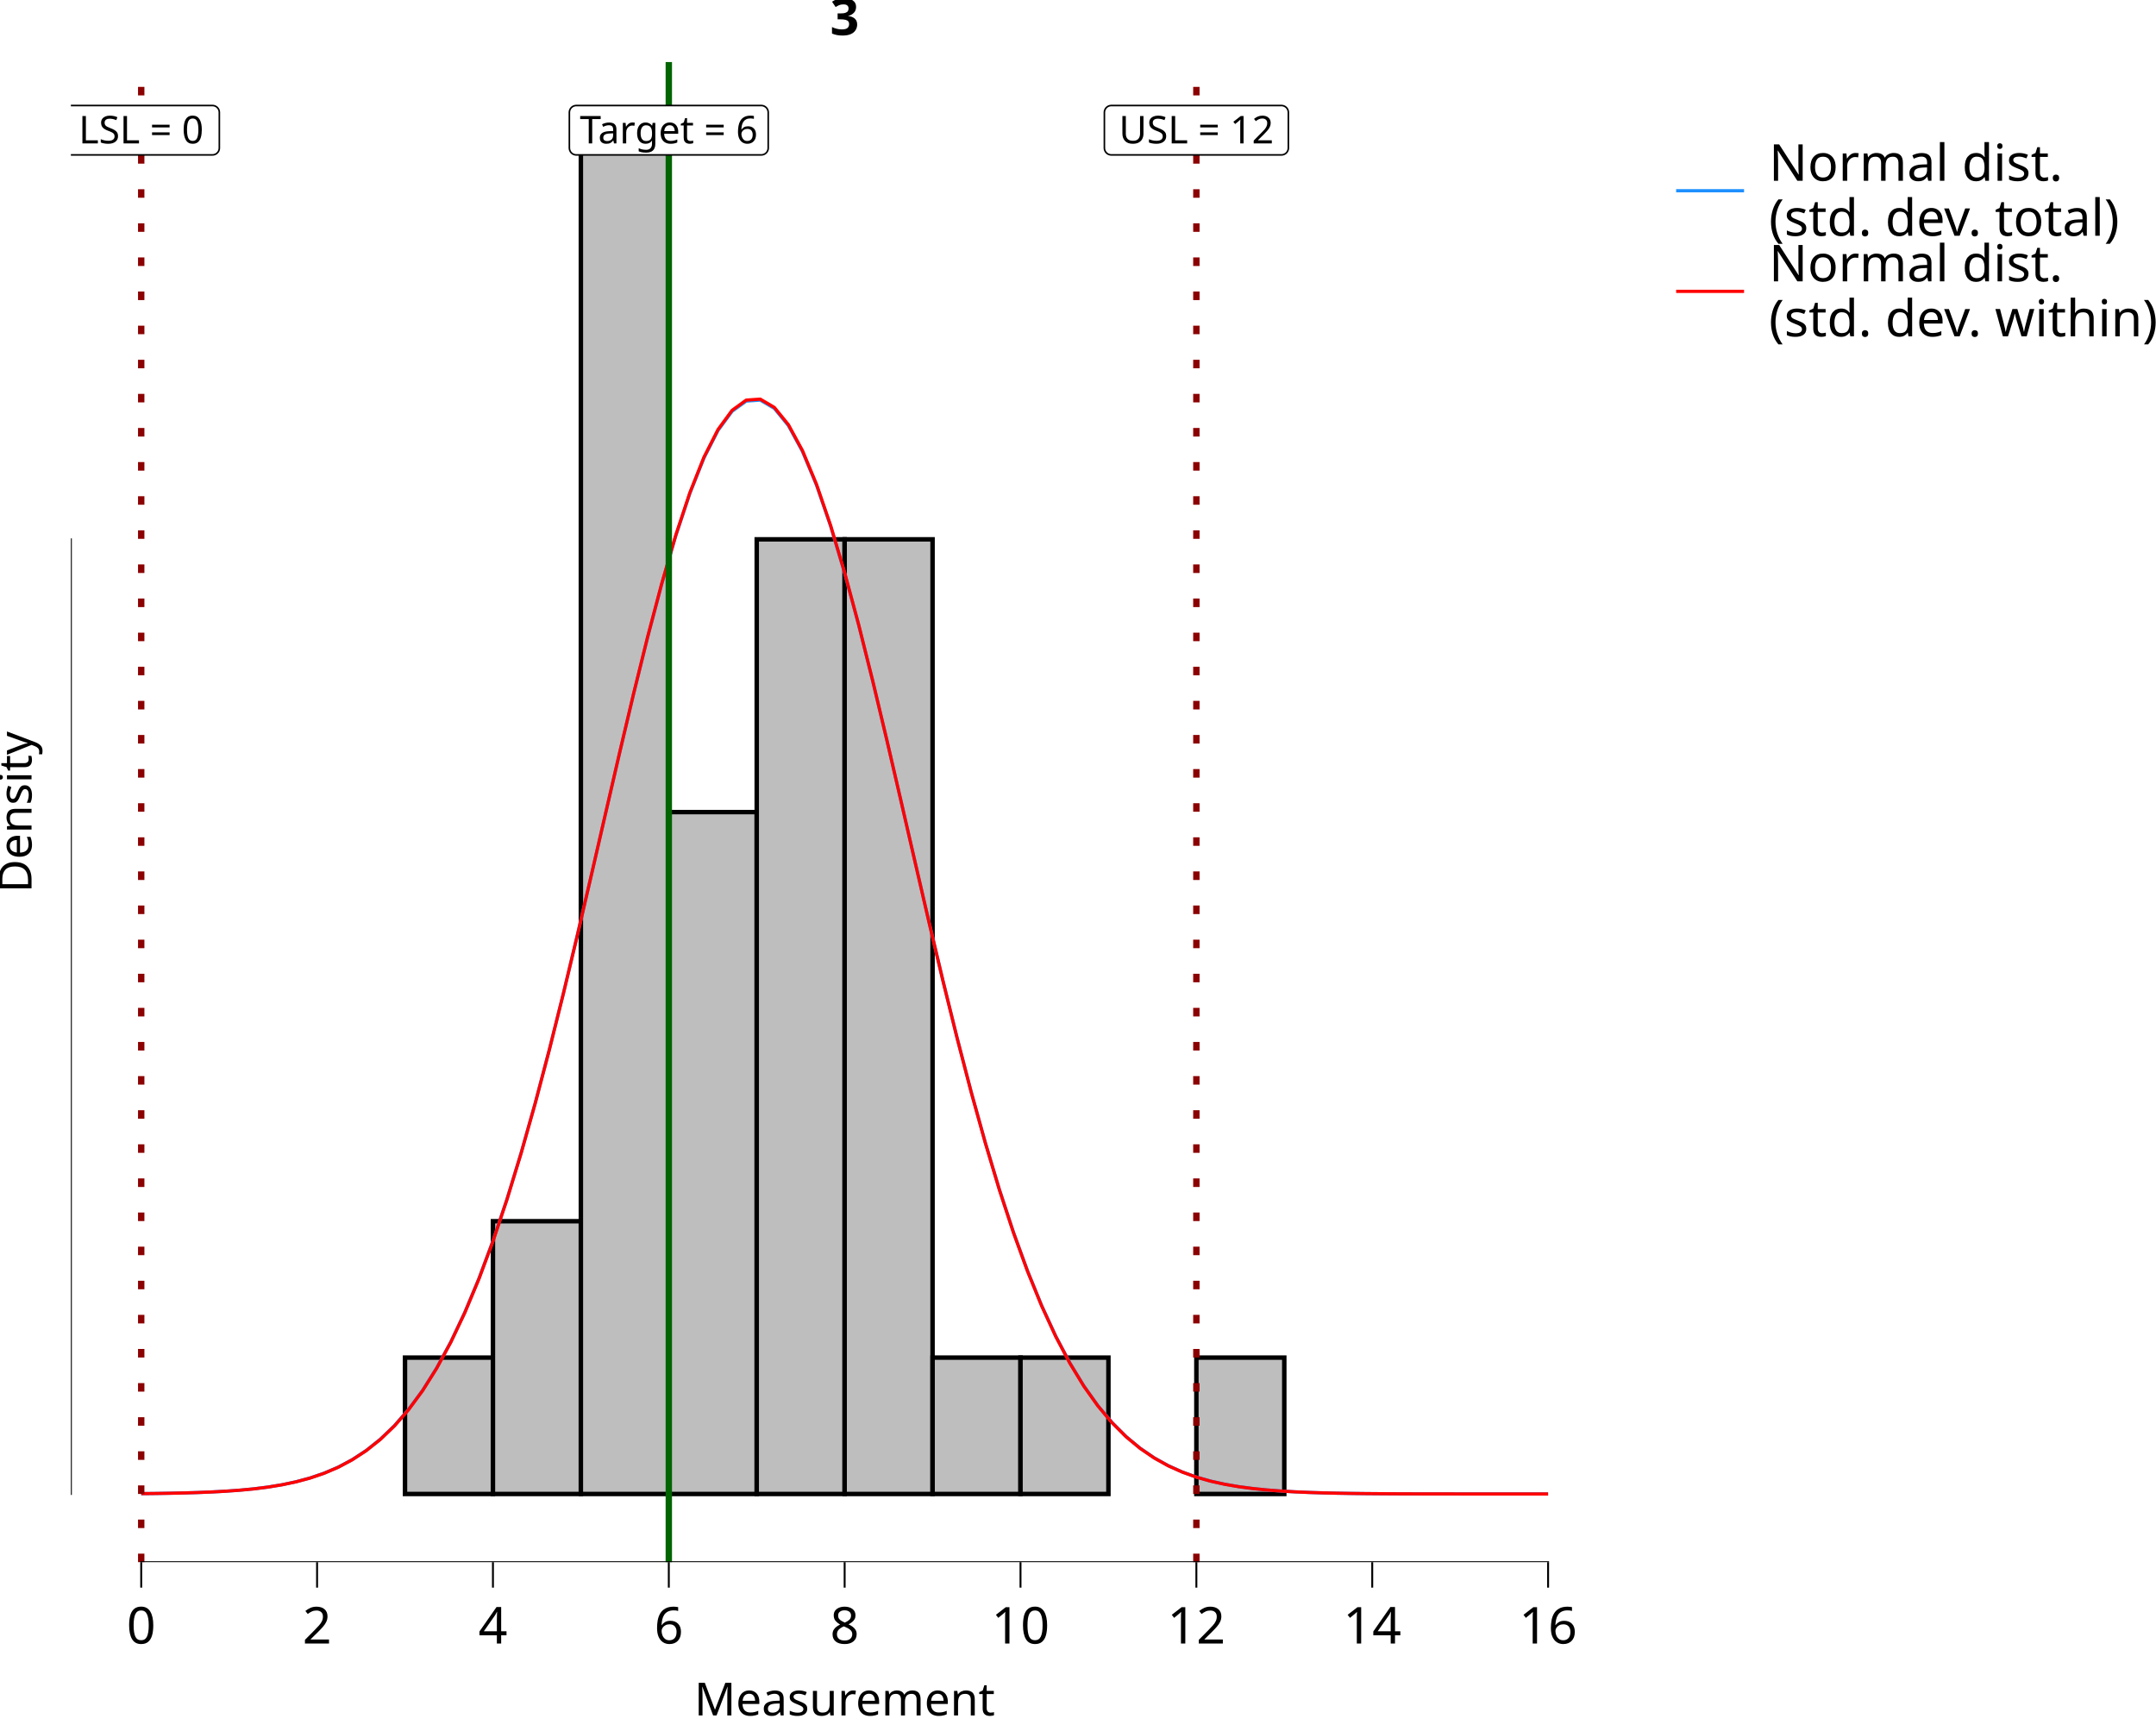
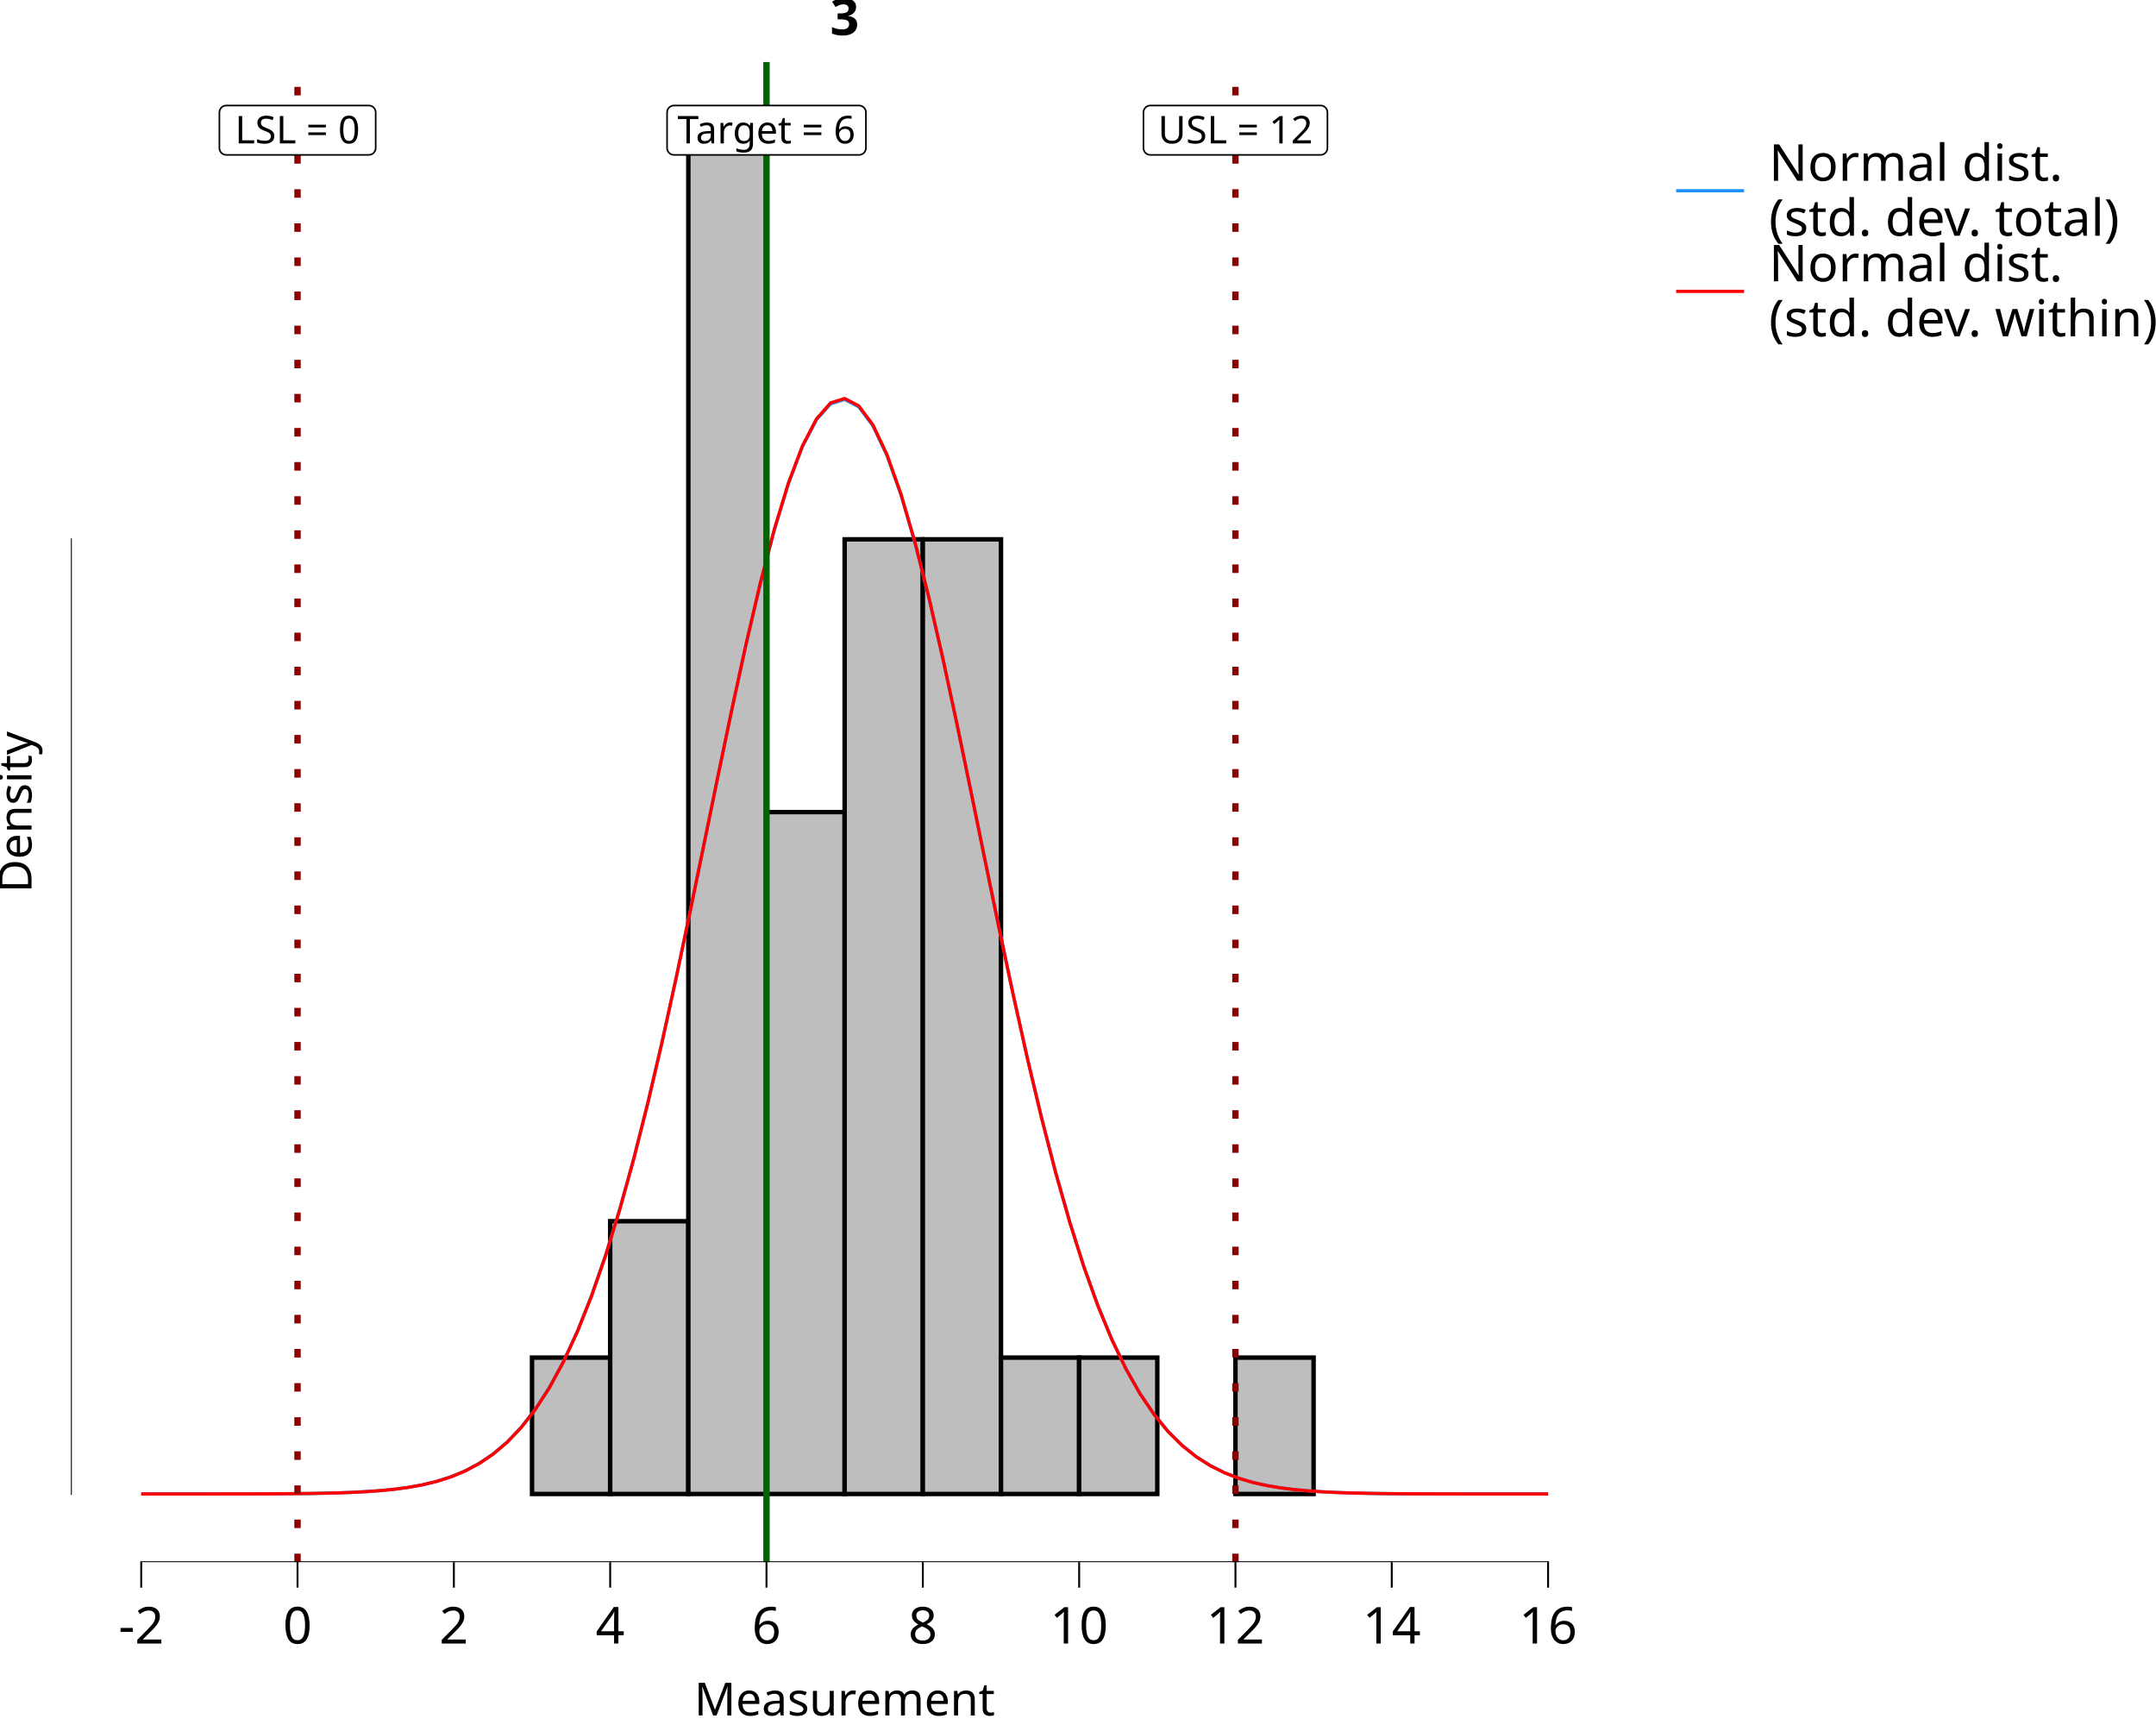
<svg xmlns="http://www.w3.org/2000/svg" class="svglite" data-engine-version="2.0" width="720.00pt" height="576.00pt" viewBox="0 0 720.00 576.00">
  <defs>
    <style type="text/css">
    .svglite line, .svglite polyline, .svglite polygon, .svglite path, .svglite rect, .svglite circle {
      fill: none;
      stroke: #000000;
      stroke-linecap: round;
      stroke-linejoin: round;
      stroke-miterlimit: 10.00;
    }
  </style>
  </defs>
  <rect width="100%" height="100%" style="stroke: none; fill: #FFFFFF;" />
  <defs>
    <clipPath id="cpMC4wMHw3MjAuMDB8MC4wMHw1NzYuMDA=">
      <rect x="0.00" y="0.00" width="720.00" height="576.00" />
    </clipPath>
  </defs>
  <g clip-path="url(#cpMC4wMHw3MjAuMDB8MC4wMHw1NzYuMDA=)">
    <rect x="0.00" y="0.00" width="720.00" height="576.00" style="stroke-width: 10.67; stroke: none;" />
  </g>
  <defs>
    <clipPath id="cpMjMuNjd8NTQwLjQ4fDIwLjcxfDUyMS42Mw==">
      <rect x="23.67" y="20.71" width="516.81" height="500.92" />
    </clipPath>
  </defs>
  <g clip-path="url(#cpMjMuNjd8NTQwLjQ4fDIwLjcxfDUyMS42Mw==)">
    <rect x="23.67" y="20.71" width="516.81" height="500.92" style="stroke-width: 10.67; stroke: none;" />
-     <rect x="47.16" y="498.86" width="29.36" height="0.00" style="stroke-width: 1.49; stroke-linecap: butt; stroke-linejoin: miter; fill: #BEBEBE;" />
-     <rect x="76.52" y="498.86" width="29.36" height="0.00" style="stroke-width: 1.49; stroke-linecap: butt; stroke-linejoin: miter; fill: #BEBEBE;" />
-     <rect x="105.89" y="498.86" width="29.36" height="0.00" style="stroke-width: 1.49; stroke-linecap: butt; stroke-linejoin: miter; fill: #BEBEBE;" />
-     <rect x="135.25" y="453.32" width="29.36" height="45.54" style="stroke-width: 1.49; stroke-linecap: butt; stroke-linejoin: miter; fill: #BEBEBE;" />
-     <rect x="164.62" y="407.78" width="29.36" height="91.08" style="stroke-width: 1.49; stroke-linecap: butt; stroke-linejoin: miter; fill: #BEBEBE;" />
-     <rect x="193.98" y="43.48" width="29.36" height="455.38" style="stroke-width: 1.49; stroke-linecap: butt; stroke-linejoin: miter; fill: #BEBEBE;" />
-     <rect x="223.35" y="271.17" width="29.36" height="227.69" style="stroke-width: 1.49; stroke-linecap: butt; stroke-linejoin: miter; fill: #BEBEBE;" />
-     <rect x="252.71" y="180.09" width="29.36" height="318.77" style="stroke-width: 1.49; stroke-linecap: butt; stroke-linejoin: miter; fill: #BEBEBE;" />
-     <rect x="282.07" y="180.09" width="29.36" height="318.77" style="stroke-width: 1.49; stroke-linecap: butt; stroke-linejoin: miter; fill: #BEBEBE;" />
-     <rect x="311.44" y="453.32" width="29.36" height="45.54" style="stroke-width: 1.49; stroke-linecap: butt; stroke-linejoin: miter; fill: #BEBEBE;" />
-     <rect x="340.80" y="453.32" width="29.36" height="45.54" style="stroke-width: 1.49; stroke-linecap: butt; stroke-linejoin: miter; fill: #BEBEBE;" />
-     <rect x="370.17" y="498.86" width="29.36" height="0.00" style="stroke-width: 1.49; stroke-linecap: butt; stroke-linejoin: miter; fill: #BEBEBE;" />
-     <rect x="399.53" y="453.32" width="29.36" height="45.54" style="stroke-width: 1.49; stroke-linecap: butt; stroke-linejoin: miter; fill: #BEBEBE;" />
-     <rect x="428.90" y="498.86" width="29.36" height="0.00" style="stroke-width: 1.49; stroke-linecap: butt; stroke-linejoin: miter; fill: #BEBEBE;" />
-     <rect x="458.26" y="498.86" width="29.36" height="0.00" style="stroke-width: 1.49; stroke-linecap: butt; stroke-linejoin: miter; fill: #BEBEBE;" />
-     <rect x="487.62" y="498.86" width="29.36" height="0.00" style="stroke-width: 1.49; stroke-linecap: butt; stroke-linejoin: miter; fill: #BEBEBE;" />
-     <polyline points="47.16,498.74 51.86,498.69 56.56,498.61 61.25,498.51 65.95,498.38 70.65,498.19 75.35,497.93 80.05,497.59 84.75,497.14 89.44,496.55 94.14,495.78 98.84,494.78 103.54,493.51 108.24,491.90 112.94,489.89 117.63,487.38 122.33,484.30 127.03,480.55 131.73,476.03 136.43,470.63 141.13,464.24 145.82,456.77 150.52,448.12 155.22,438.20 159.92,426.95 164.62,414.34 169.32,400.35 174.01,385.01 178.71,368.40 183.41,350.61 188.11,331.83 192.81,312.24 197.50,292.12 202.20,271.75 206.90,251.48 211.60,231.67 216.30,212.71 221.00,194.98 225.69,178.87 230.39,164.74 235.09,152.93 239.79,143.72 244.49,137.33 249.19,133.93 253.88,133.60 258.58,136.35 263.28,142.11 267.98,150.73 272.68,162.01 277.38,175.66 282.07,191.38 286.77,208.79 291.47,227.53 296.17,247.19 300.87,267.39 305.57,287.76 310.26,307.97 314.96,327.69 319.66,346.67 324.36,364.68 329.06,381.56 333.75,397.18 338.45,411.46 343.15,424.36 347.85,435.90 352.55,446.10 357.25,455.02 361.94,462.74 366.64,469.34 371.34,474.95 376.04,479.65 380.74,483.56 385.44,486.77 390.13,489.39 394.83,491.51 399.53,493.20 404.23,494.54 408.93,495.58 413.63,496.40 418.32,497.03 423.02,497.51 427.72,497.87 432.42,498.14 437.12,498.34 441.82,498.49 446.51,498.60 451.21,498.67 455.91,498.73 460.61,498.77 465.31,498.80 470.01,498.82 474.70,498.83 479.40,498.84 484.10,498.84 488.80,498.85 493.50,498.85 498.19,498.85 502.89,498.85 507.59,498.85 512.29,498.86 516.99,498.86 " style="stroke-width: 1.07; stroke: #1E90FF; stroke-linecap: butt;" />
-     <polyline points="47.16,498.74 51.86,498.69 56.56,498.62 61.25,498.52 65.95,498.38 70.65,498.19 75.35,497.94 80.05,497.60 84.75,497.16 89.44,496.57 94.14,495.80 98.84,494.81 103.54,493.55 108.24,491.95 112.94,489.94 117.63,487.44 122.33,484.37 127.03,480.63 131.73,476.12 136.43,470.73 141.13,464.36 145.82,456.90 150.52,448.25 155.22,438.34 159.92,427.10 164.62,414.49 169.32,400.49 174.01,385.15 178.71,368.52 183.41,350.72 188.11,331.91 192.81,312.30 197.50,292.14 202.20,271.74 206.90,251.43 211.60,231.58 216.30,212.58 221.00,194.81 225.69,178.66 230.39,164.50 235.09,152.65 239.79,143.42 244.49,137.01 249.19,133.60 253.88,133.27 258.58,136.03 263.28,141.80 267.98,150.45 272.68,161.75 277.38,175.44 282.07,191.20 286.77,208.65 291.47,227.43 296.17,247.13 300.87,267.37 305.57,287.78 310.26,308.02 314.96,327.77 319.66,346.77 324.36,364.80 329.06,381.69 333.75,397.32 338.45,411.60 343.15,424.51 347.85,436.04 352.55,446.24 357.25,455.15 361.94,462.85 366.64,469.45 371.34,475.04 376.04,479.74 380.74,483.63 385.44,486.84 390.13,489.45 394.83,491.55 399.53,493.23 404.23,494.57 408.93,495.61 413.63,496.42 418.32,497.04 423.02,497.52 427.72,497.88 432.42,498.15 437.12,498.35 441.82,498.49 446.51,498.60 451.21,498.68 455.91,498.73 460.61,498.77 465.31,498.80 470.01,498.82 474.70,498.83 479.40,498.84 484.10,498.84 488.80,498.85 493.50,498.85 498.19,498.85 502.89,498.85 507.59,498.85 512.29,498.86 516.99,498.86 " style="stroke-width: 1.07; stroke: #FF0000; stroke-linecap: butt;" />
-     <line x1="223.35" y1="521.63" x2="223.35" y2="20.71" style="stroke-width: 2.13; stroke: #006400; stroke-linecap: butt;" />
-     <line x1="47.16" y1="521.63" x2="47.16" y2="20.71" style="stroke-width: 2.13; stroke: #8B0000; stroke-dasharray: 2.85,8.54; stroke-linecap: butt;" />
-     <line x1="399.53" y1="521.63" x2="399.53" y2="20.71" style="stroke-width: 2.13; stroke: #8B0000; stroke-dasharray: 2.85,8.54; stroke-linecap: butt;" />
-     <polygon points="192.45,51.72 254.24,51.72 254.15,51.72 254.52,51.71 254.88,51.63 255.23,51.50 255.55,51.32 255.84,51.08 256.09,50.80 256.28,50.49 256.43,50.15 256.52,49.79 256.55,49.42 256.55,49.42 256.55,37.53 256.55,37.53 256.52,37.17 256.43,36.80 256.28,36.46 256.09,36.15 255.84,35.87 255.55,35.64 255.23,35.45 254.88,35.32 254.52,35.25 254.24,35.23 192.45,35.23 192.73,35.25 192.35,35.23 191.99,35.28 191.63,35.38 191.29,35.54 190.99,35.75 190.72,36.01 190.50,36.30 190.33,36.63 190.21,36.98 190.15,37.35 190.14,37.53 190.14,49.42 190.15,49.23 190.15,49.60 190.21,49.97 190.33,50.32 190.50,50.65 190.72,50.95 190.99,51.20 191.29,51.42 191.63,51.57 191.99,51.68 192.35,51.72 " style="stroke-width: 0.53; fill: #FFFFFF;" />
-     <text x="223.35" y="47.88" text-anchor="middle" style="font-size: 12.80px; font-family: sans;" textLength="58.72px" lengthAdjust="spacingAndGlyphs">Target = 6</text>
-     <polygon points="23.37,51.72 70.95,51.72 70.86,51.72 71.23,51.71 71.59,51.63 71.94,51.50 72.26,51.32 72.54,51.08 72.79,50.80 72.99,50.49 73.13,50.15 73.22,49.79 73.25,49.42 73.25,49.42 73.25,37.53 73.25,37.53 73.22,37.17 73.13,36.80 72.99,36.46 72.79,36.15 72.54,35.87 72.26,35.64 71.94,35.45 71.59,35.32 71.23,35.25 70.95,35.23 23.37,35.23 23.65,35.25 23.28,35.23 22.91,35.28 22.55,35.38 22.22,35.54 21.91,35.75 21.65,36.01 21.42,36.30 21.25,36.63 21.13,36.98 21.07,37.35 21.07,37.53 21.07,49.42 21.07,49.23 21.07,49.60 21.13,49.97 21.25,50.32 21.42,50.65 21.65,50.95 21.91,51.20 22.22,51.42 22.55,51.57 22.91,51.68 23.28,51.72 " style="stroke-width: 0.53; fill: #FFFFFF;" />
-     <text x="47.16" y="47.88" text-anchor="middle" style="font-size: 12.80px; font-family: sans;" textLength="44.50px" lengthAdjust="spacingAndGlyphs">LSL = 0</text>
-     <polygon points="371.12,51.72 427.94,51.72 427.85,51.72 428.22,51.71 428.58,51.63 428.93,51.50 429.25,51.32 429.54,51.08 429.79,50.80 429.98,50.49 430.13,50.15 430.22,49.79 430.25,49.42 430.25,49.42 430.25,37.53 430.25,37.53 430.22,37.17 430.13,36.80 429.98,36.46 429.79,36.15 429.54,35.87 429.25,35.64 428.93,35.45 428.58,35.32 428.22,35.25 427.94,35.23 371.12,35.23 371.40,35.25 371.03,35.23 370.66,35.28 370.30,35.38 369.97,35.54 369.66,35.75 369.39,36.01 369.17,36.30 369.00,36.63 368.88,36.98 368.82,37.35 368.81,37.53 368.81,49.42 368.82,49.23 368.82,49.60 368.88,49.97 369.00,50.32 369.17,50.65 369.39,50.95 369.66,51.20 369.97,51.42 370.30,51.57 370.66,51.68 371.03,51.72 " style="stroke-width: 0.53; fill: #FFFFFF;" />
-     <text x="399.53" y="47.88" text-anchor="middle" style="font-size: 12.80px; font-family: sans;" textLength="53.75px" lengthAdjust="spacingAndGlyphs">USL = 12</text>
+     <rect x="47.16" y="498.86" width="26.10" height="0.00" style="stroke-width: 1.49; stroke-linecap: butt; stroke-linejoin: miter; fill: #BEBEBE;" />
+     <rect x="73.26" y="498.86" width="26.10" height="0.00" style="stroke-width: 1.49; stroke-linecap: butt; stroke-linejoin: miter; fill: #BEBEBE;" />
+     <rect x="99.36" y="498.86" width="26.10" height="0.00" style="stroke-width: 1.49; stroke-linecap: butt; stroke-linejoin: miter; fill: #BEBEBE;" />
+     <rect x="125.46" y="498.86" width="26.10" height="0.00" style="stroke-width: 1.49; stroke-linecap: butt; stroke-linejoin: miter; fill: #BEBEBE;" />
+     <rect x="151.57" y="498.86" width="26.10" height="0.00" style="stroke-width: 1.49; stroke-linecap: butt; stroke-linejoin: miter; fill: #BEBEBE;" />
+     <rect x="177.67" y="453.32" width="26.10" height="45.54" style="stroke-width: 1.49; stroke-linecap: butt; stroke-linejoin: miter; fill: #BEBEBE;" />
+     <rect x="203.77" y="407.78" width="26.10" height="91.08" style="stroke-width: 1.49; stroke-linecap: butt; stroke-linejoin: miter; fill: #BEBEBE;" />
+     <rect x="229.87" y="43.48" width="26.10" height="455.38" style="stroke-width: 1.49; stroke-linecap: butt; stroke-linejoin: miter; fill: #BEBEBE;" />
+     <rect x="255.97" y="271.17" width="26.10" height="227.69" style="stroke-width: 1.49; stroke-linecap: butt; stroke-linejoin: miter; fill: #BEBEBE;" />
+     <rect x="282.07" y="180.09" width="26.10" height="318.77" style="stroke-width: 1.49; stroke-linecap: butt; stroke-linejoin: miter; fill: #BEBEBE;" />
+     <rect x="308.18" y="180.09" width="26.10" height="318.77" style="stroke-width: 1.49; stroke-linecap: butt; stroke-linejoin: miter; fill: #BEBEBE;" />
+     <rect x="334.28" y="453.32" width="26.10" height="45.54" style="stroke-width: 1.49; stroke-linecap: butt; stroke-linejoin: miter; fill: #BEBEBE;" />
+     <rect x="360.38" y="453.32" width="26.10" height="45.54" style="stroke-width: 1.49; stroke-linecap: butt; stroke-linejoin: miter; fill: #BEBEBE;" />
+     <rect x="386.48" y="498.86" width="26.10" height="0.00" style="stroke-width: 1.49; stroke-linecap: butt; stroke-linejoin: miter; fill: #BEBEBE;" />
+     <rect x="412.58" y="453.32" width="26.10" height="45.54" style="stroke-width: 1.49; stroke-linecap: butt; stroke-linejoin: miter; fill: #BEBEBE;" />
+     <rect x="438.68" y="498.86" width="26.10" height="0.00" style="stroke-width: 1.49; stroke-linecap: butt; stroke-linejoin: miter; fill: #BEBEBE;" />
+     <rect x="464.78" y="498.86" width="26.10" height="0.00" style="stroke-width: 1.49; stroke-linecap: butt; stroke-linejoin: miter; fill: #BEBEBE;" />
+     <rect x="490.89" y="498.86" width="26.10" height="0.00" style="stroke-width: 1.49; stroke-linecap: butt; stroke-linejoin: miter; fill: #BEBEBE;" />
+     <polyline points="47.16,498.86 51.86,498.86 56.56,498.85 61.25,498.85 65.95,498.85 70.65,498.85 75.35,498.84 80.05,498.84 84.75,498.83 89.44,498.81 94.14,498.78 98.84,498.74 103.54,498.69 108.24,498.60 112.94,498.48 117.63,498.31 122.33,498.07 127.03,497.73 131.73,497.27 136.43,496.63 141.13,495.78 145.82,494.64 150.52,493.14 155.22,491.20 159.92,488.70 164.62,485.53 169.32,481.56 174.01,476.64 178.71,470.63 183.41,463.37 188.11,454.72 192.81,444.55 197.50,432.74 202.20,419.23 206.90,403.98 211.60,387.00 216.30,368.40 221.00,348.32 225.69,326.99 230.39,304.74 235.09,281.95 239.79,259.05 244.49,236.56 249.19,215.02 253.88,194.98 258.58,176.99 263.28,161.56 267.98,149.16 272.68,140.16 277.38,134.85 282.07,133.39 286.77,135.84 291.47,142.11 296.17,152.00 300.87,165.21 305.57,181.33 310.26,199.90 314.96,220.37 319.66,242.21 324.36,264.85 329.06,287.76 333.75,310.46 338.45,332.51 343.15,353.54 347.85,373.27 352.55,391.47 357.25,408.01 361.94,422.83 366.64,435.90 371.34,447.28 376.04,457.06 380.74,465.34 385.44,472.27 390.13,477.99 394.83,482.65 399.53,486.41 404.23,489.39 408.93,491.74 413.63,493.56 418.32,494.96 423.02,496.02 427.72,496.81 432.42,497.40 437.12,497.83 441.82,498.14 446.51,498.36 451.21,498.52 455.91,498.63 460.61,498.70 465.31,498.76 470.01,498.79 474.70,498.81 479.40,498.83 484.10,498.84 488.80,498.85 493.50,498.85 498.19,498.85 502.89,498.85 507.59,498.85 512.29,498.86 516.99,498.86 " style="stroke-width: 1.07; stroke: #1E90FF; stroke-linecap: butt;" />
+     <polyline points="47.16,498.86 51.86,498.86 56.56,498.85 61.25,498.85 65.95,498.85 70.65,498.85 75.35,498.84 80.05,498.84 84.75,498.83 89.44,498.81 94.14,498.78 98.84,498.75 103.54,498.69 108.24,498.61 112.94,498.49 117.63,498.32 122.33,498.08 127.03,497.74 131.73,497.28 136.43,496.65 141.13,495.80 145.82,494.67 150.52,493.18 155.22,491.24 159.92,488.76 164.62,485.60 169.32,481.64 174.01,476.73 178.71,470.73 183.41,463.49 188.11,454.85 192.81,444.69 197.50,432.89 202.20,419.38 206.90,404.12 211.60,387.14 216.30,368.52 221.00,348.42 225.69,327.07 230.39,304.79 235.09,281.95 239.79,259.02 244.49,236.48 249.19,214.89 253.88,194.81 258.58,176.77 263.28,161.31 267.98,148.87 272.68,139.85 277.38,134.52 282.07,133.06 286.77,135.51 291.47,141.80 296.17,151.72 300.87,164.96 305.57,181.13 310.26,199.73 314.96,220.26 319.66,242.14 324.36,264.82 329.06,287.78 333.75,310.52 338.45,332.60 343.15,353.66 347.85,373.40 352.55,391.61 357.25,408.16 361.94,422.97 366.64,436.04 371.34,447.42 376.04,457.18 380.74,465.45 385.44,472.37 390.13,478.08 394.83,482.73 399.53,486.47 404.23,489.45 408.93,491.78 413.63,493.60 418.32,494.99 423.02,496.04 427.72,496.83 432.42,497.41 437.12,497.84 441.82,498.15 446.51,498.37 451.21,498.52 455.91,498.63 460.61,498.71 465.31,498.76 470.01,498.79 474.70,498.81 479.40,498.83 484.10,498.84 488.80,498.85 493.50,498.85 498.19,498.85 502.89,498.85 507.59,498.85 512.29,498.86 516.99,498.86 " style="stroke-width: 1.07; stroke: #FF0000; stroke-linecap: butt;" />
+     <line x1="255.97" y1="521.63" x2="255.97" y2="20.71" style="stroke-width: 2.13; stroke: #006400; stroke-linecap: butt;" />
+     <line x1="99.36" y1="521.63" x2="99.36" y2="20.71" style="stroke-width: 2.13; stroke: #8B0000; stroke-dasharray: 2.85,8.54; stroke-linecap: butt;" />
+     <line x1="412.58" y1="521.63" x2="412.58" y2="20.71" style="stroke-width: 2.13; stroke: #8B0000; stroke-dasharray: 2.85,8.54; stroke-linecap: butt;" />
+     <polygon points="225.07,51.72 286.87,51.72 286.78,51.72 287.15,51.71 287.51,51.63 287.86,51.50 288.18,51.32 288.47,51.08 288.71,50.80 288.91,50.49 289.06,50.15 289.15,49.79 289.17,49.42 289.17,49.42 289.17,37.53 289.17,37.53 289.15,37.17 289.06,36.80 288.91,36.46 288.71,36.15 288.47,35.87 288.18,35.64 287.86,35.45 287.51,35.32 287.15,35.25 286.87,35.23 225.07,35.23 225.35,35.25 224.98,35.23 224.61,35.28 224.26,35.38 223.92,35.54 223.62,35.75 223.35,36.01 223.13,36.30 222.95,36.63 222.84,36.98 222.78,37.35 222.77,37.53 222.77,49.42 222.78,49.23 222.78,49.60 222.84,49.97 222.95,50.32 223.13,50.65 223.35,50.95 223.62,51.20 223.92,51.42 224.26,51.57 224.61,51.68 224.98,51.72 " style="stroke-width: 0.53; fill: #FFFFFF;" />
+     <text x="255.97" y="47.88" text-anchor="middle" style="font-size: 12.80px; font-family: sans;" textLength="58.72px" lengthAdjust="spacingAndGlyphs">Target = 6</text>
+     <polygon points="75.57,51.72 123.15,51.72 123.06,51.72 123.43,51.71 123.79,51.63 124.14,51.50 124.46,51.32 124.75,51.08 124.99,50.80 125.19,50.49 125.34,50.15 125.43,49.79 125.46,49.42 125.46,49.42 125.46,37.53 125.46,37.53 125.43,37.17 125.34,36.80 125.19,36.46 124.99,36.15 124.75,35.87 124.46,35.64 124.14,35.45 123.79,35.32 123.43,35.25 123.15,35.23 75.57,35.23 75.85,35.25 75.48,35.23 75.11,35.28 74.76,35.38 74.42,35.54 74.12,35.75 73.85,36.01 73.63,36.30 73.45,36.63 73.34,36.98 73.28,37.35 73.27,37.53 73.27,49.42 73.28,49.23 73.28,49.60 73.34,49.97 73.45,50.32 73.63,50.65 73.85,50.95 74.12,51.20 74.42,51.42 74.76,51.57 75.11,51.68 75.48,51.72 " style="stroke-width: 0.53; fill: #FFFFFF;" />
+     <text x="99.36" y="47.88" text-anchor="middle" style="font-size: 12.80px; font-family: sans;" textLength="44.50px" lengthAdjust="spacingAndGlyphs">LSL = 0</text>
+     <polygon points="384.17,51.72 440.99,51.72 440.90,51.72 441.27,51.71 441.64,51.63 441.98,51.50 442.30,51.32 442.59,51.08 442.84,50.80 443.04,50.49 443.18,50.15 443.27,49.79 443.30,49.42 443.30,49.42 443.30,37.53 443.30,37.53 443.27,37.17 443.18,36.80 443.04,36.46 442.84,36.15 442.59,35.87 442.30,35.64 441.98,35.45 441.64,35.32 441.27,35.25 440.99,35.23 384.17,35.23 384.45,35.25 384.08,35.23 383.71,35.28 383.35,35.38 383.02,35.54 382.71,35.75 382.44,36.01 382.22,36.30 382.05,36.63 381.93,36.98 381.87,37.35 381.86,37.53 381.86,49.42 381.87,49.23 381.87,49.60 381.93,49.97 382.05,50.32 382.22,50.65 382.44,50.95 382.71,51.20 383.02,51.42 383.35,51.57 383.71,51.68 384.08,51.72 " style="stroke-width: 0.53; fill: #FFFFFF;" />
+     <text x="412.58" y="47.88" text-anchor="middle" style="font-size: 12.80px; font-family: sans;" textLength="53.75px" lengthAdjust="spacingAndGlyphs">USL = 12</text>
    <line x1="46.84" y1="521.63" x2="517.31" y2="521.63" style="stroke-width: 0.64; stroke-linecap: butt;" />
    <line x1="23.67" y1="499.18" x2="23.67" y2="179.77" style="stroke-width: 0.64; stroke-linecap: butt;" />
    <rect x="23.67" y="20.71" width="516.81" height="500.92" style="stroke-width: 0.00; stroke: none;" />
  </g>
  <g clip-path="url(#cpMC4wMHw3MjAuMDB8MC4wMHw1NzYuMDA=)">
    <polyline points="23.67,521.63 23.67,20.71 " style="stroke-width: 0.00; stroke: none; stroke-linecap: butt;" />
    <polyline points="23.67,521.63 540.48,521.63 " style="stroke-width: 0.00; stroke: none; stroke-linecap: butt;" />
    <polyline points="47.16,530.13 47.16,521.63 " style="stroke-width: 0.64; stroke-linecap: butt;" />
-     <polyline points="105.89,530.13 105.89,521.63 " style="stroke-width: 0.64; stroke-linecap: butt;" />
-     <polyline points="164.62,530.13 164.62,521.63 " style="stroke-width: 0.64; stroke-linecap: butt;" />
-     <polyline points="223.35,530.13 223.35,521.63 " style="stroke-width: 0.64; stroke-linecap: butt;" />
-     <polyline points="282.07,530.13 282.07,521.63 " style="stroke-width: 0.64; stroke-linecap: butt;" />
-     <polyline points="340.80,530.13 340.80,521.63 " style="stroke-width: 0.64; stroke-linecap: butt;" />
-     <polyline points="399.53,530.13 399.53,521.63 " style="stroke-width: 0.64; stroke-linecap: butt;" />
-     <polyline points="458.26,530.13 458.26,521.63 " style="stroke-width: 0.64; stroke-linecap: butt;" />
+     <polyline points="99.36,530.13 99.36,521.63 " style="stroke-width: 0.64; stroke-linecap: butt;" />
+     <polyline points="151.57,530.13 151.57,521.63 " style="stroke-width: 0.64; stroke-linecap: butt;" />
+     <polyline points="203.77,530.13 203.77,521.63 " style="stroke-width: 0.64; stroke-linecap: butt;" />
+     <polyline points="255.97,530.13 255.97,521.63 " style="stroke-width: 0.64; stroke-linecap: butt;" />
+     <polyline points="308.18,530.13 308.18,521.63 " style="stroke-width: 0.64; stroke-linecap: butt;" />
+     <polyline points="360.38,530.13 360.38,521.63 " style="stroke-width: 0.64; stroke-linecap: butt;" />
+     <polyline points="412.58,530.13 412.58,521.63 " style="stroke-width: 0.64; stroke-linecap: butt;" />
+     <polyline points="464.78,530.13 464.78,521.63 " style="stroke-width: 0.64; stroke-linecap: butt;" />
    <polyline points="516.99,530.13 516.99,521.63 " style="stroke-width: 0.64; stroke-linecap: butt;" />
-     <text x="47.16" y="548.80" text-anchor="middle" style="font-size: 17.00px; font-family: sans;" textLength="9.46px" lengthAdjust="spacingAndGlyphs">0</text>
-     <text x="105.89" y="548.80" text-anchor="middle" style="font-size: 17.00px; font-family: sans;" textLength="9.46px" lengthAdjust="spacingAndGlyphs">2</text>
-     <text x="164.62" y="548.80" text-anchor="middle" style="font-size: 17.00px; font-family: sans;" textLength="9.46px" lengthAdjust="spacingAndGlyphs">4</text>
-     <text x="223.35" y="548.80" text-anchor="middle" style="font-size: 17.00px; font-family: sans;" textLength="9.46px" lengthAdjust="spacingAndGlyphs">6</text>
-     <text x="282.07" y="548.80" text-anchor="middle" style="font-size: 17.00px; font-family: sans;" textLength="9.46px" lengthAdjust="spacingAndGlyphs">8</text>
-     <text x="340.80" y="548.80" text-anchor="middle" style="font-size: 17.00px; font-family: sans;" textLength="18.91px" lengthAdjust="spacingAndGlyphs">10</text>
-     <text x="399.53" y="548.80" text-anchor="middle" style="font-size: 17.00px; font-family: sans;" textLength="18.91px" lengthAdjust="spacingAndGlyphs">12</text>
-     <text x="458.26" y="548.80" text-anchor="middle" style="font-size: 17.00px; font-family: sans;" textLength="18.91px" lengthAdjust="spacingAndGlyphs">14</text>
+     <text x="47.16" y="548.80" text-anchor="middle" style="font-size: 17.00px; font-family: sans;" textLength="15.12px" lengthAdjust="spacingAndGlyphs">-2</text>
+     <text x="99.36" y="548.80" text-anchor="middle" style="font-size: 17.00px; font-family: sans;" textLength="9.46px" lengthAdjust="spacingAndGlyphs">0</text>
+     <text x="151.57" y="548.80" text-anchor="middle" style="font-size: 17.00px; font-family: sans;" textLength="9.46px" lengthAdjust="spacingAndGlyphs">2</text>
+     <text x="203.77" y="548.80" text-anchor="middle" style="font-size: 17.00px; font-family: sans;" textLength="9.46px" lengthAdjust="spacingAndGlyphs">4</text>
+     <text x="255.97" y="548.80" text-anchor="middle" style="font-size: 17.00px; font-family: sans;" textLength="9.46px" lengthAdjust="spacingAndGlyphs">6</text>
+     <text x="308.18" y="548.80" text-anchor="middle" style="font-size: 17.00px; font-family: sans;" textLength="9.46px" lengthAdjust="spacingAndGlyphs">8</text>
+     <text x="360.38" y="548.80" text-anchor="middle" style="font-size: 17.00px; font-family: sans;" textLength="18.91px" lengthAdjust="spacingAndGlyphs">10</text>
+     <text x="412.58" y="548.80" text-anchor="middle" style="font-size: 17.00px; font-family: sans;" textLength="18.91px" lengthAdjust="spacingAndGlyphs">12</text>
+     <text x="464.78" y="548.80" text-anchor="middle" style="font-size: 17.00px; font-family: sans;" textLength="18.91px" lengthAdjust="spacingAndGlyphs">14</text>
    <text x="516.99" y="548.80" text-anchor="middle" style="font-size: 17.00px; font-family: sans;" textLength="18.91px" lengthAdjust="spacingAndGlyphs">16</text>
    <text x="282.07" y="572.82" text-anchor="middle" style="font-size: 15.30px; font-family: sans;" textLength="93.56px" lengthAdjust="spacingAndGlyphs">Measurement</text>
    <text transform="translate(10.53,271.17) rotate(-90)" text-anchor="middle" style="font-size: 15.30px; font-family: sans;" textLength="51.03px" lengthAdjust="spacingAndGlyphs">Density</text>
    <rect x="551.44" y="20.71" width="168.56" height="98.84" style="stroke-width: 0.75; stroke: none;" />
    <rect x="551.44" y="20.71" width="168.56" height="98.84" style="stroke-width: 10.67; stroke: none;" />
    <rect x="556.92" y="46.90" width="28.35" height="33.59" style="stroke-width: 10.67; stroke: none;" />
    <line x1="559.75" y1="63.69" x2="582.43" y2="63.69" style="stroke-width: 1.07; stroke: #1E90FF; stroke-linecap: butt;" />
    <rect x="556.92" y="80.48" width="28.35" height="33.59" style="stroke-width: 10.67; stroke: none;" />
    <line x1="559.75" y1="97.28" x2="582.43" y2="97.28" style="stroke-width: 1.07; stroke: #FF0000; stroke-linecap: butt;" />
    <text x="590.74" y="60.36" style="font-size: 17.00px; font-family: sans;" textLength="90.70px" lengthAdjust="spacingAndGlyphs">Normal dist.</text>
    <text x="590.74" y="78.72" style="font-size: 17.00px; font-family: sans;" textLength="112.44px" lengthAdjust="spacingAndGlyphs">(std. dev. total)</text>
    <text x="590.74" y="93.95" style="font-size: 17.00px; font-family: sans;" textLength="90.70px" lengthAdjust="spacingAndGlyphs">Normal dist.</text>
    <text x="590.74" y="112.31" style="font-size: 17.00px; font-family: sans;" textLength="123.78px" lengthAdjust="spacingAndGlyphs">(std. dev. within)</text>
    <text x="282.07" y="11.70" text-anchor="middle" style="font-size: 17.00px; font-weight: bold; font-family: sans;" textLength="9.46px" lengthAdjust="spacingAndGlyphs">3</text>
  </g>
</svg>
